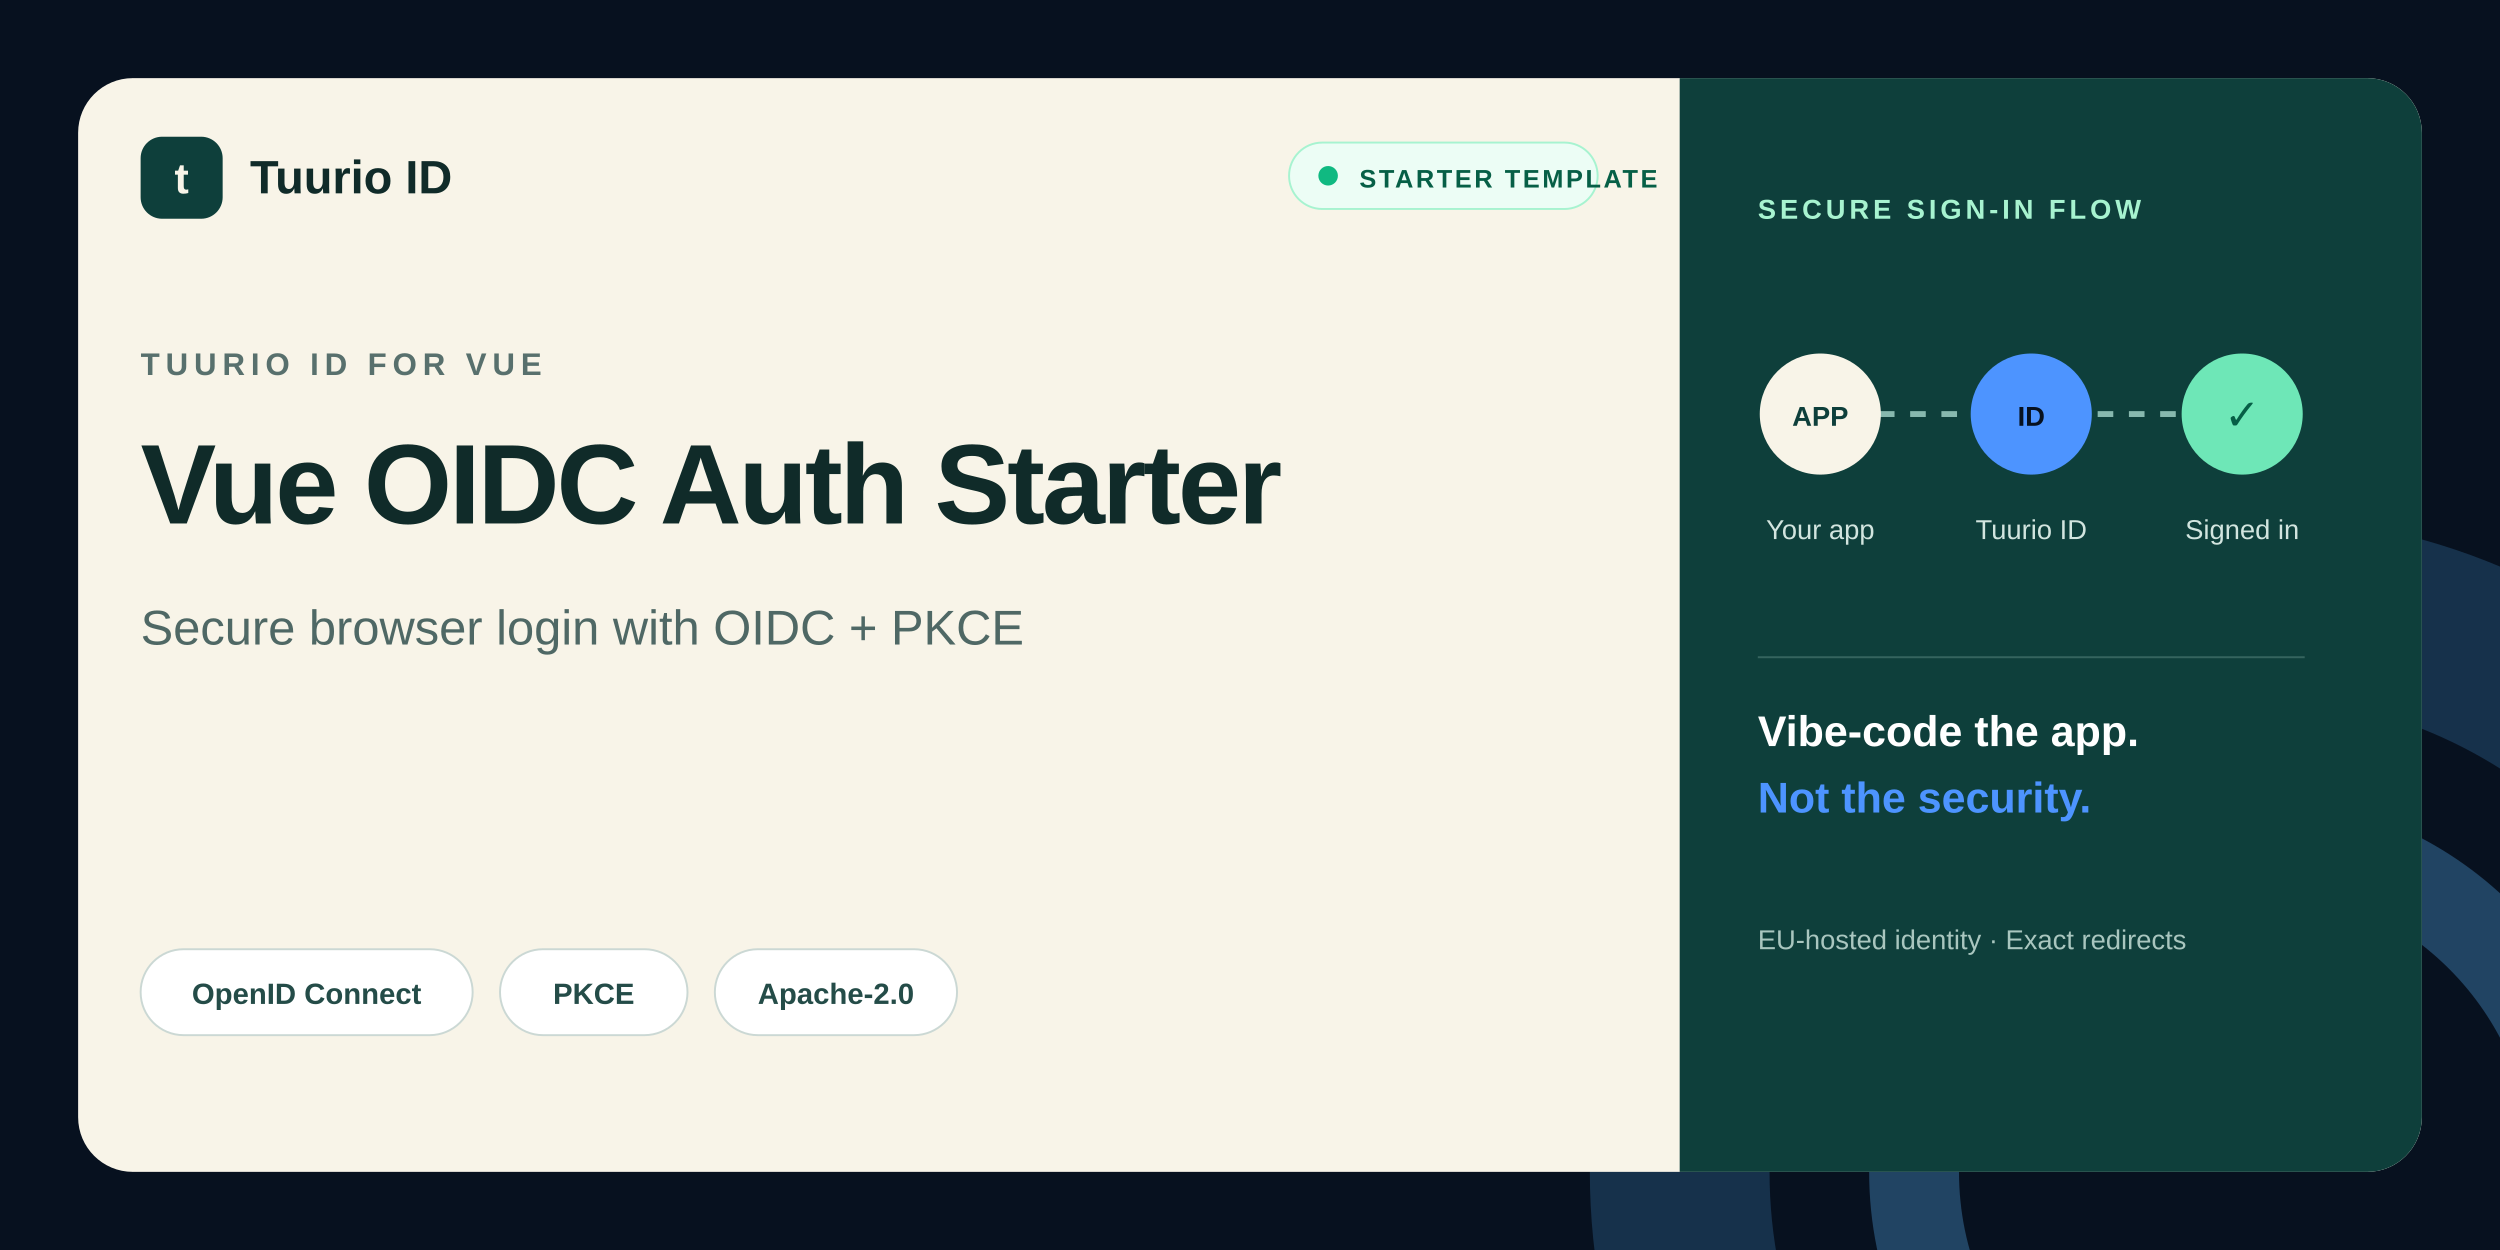
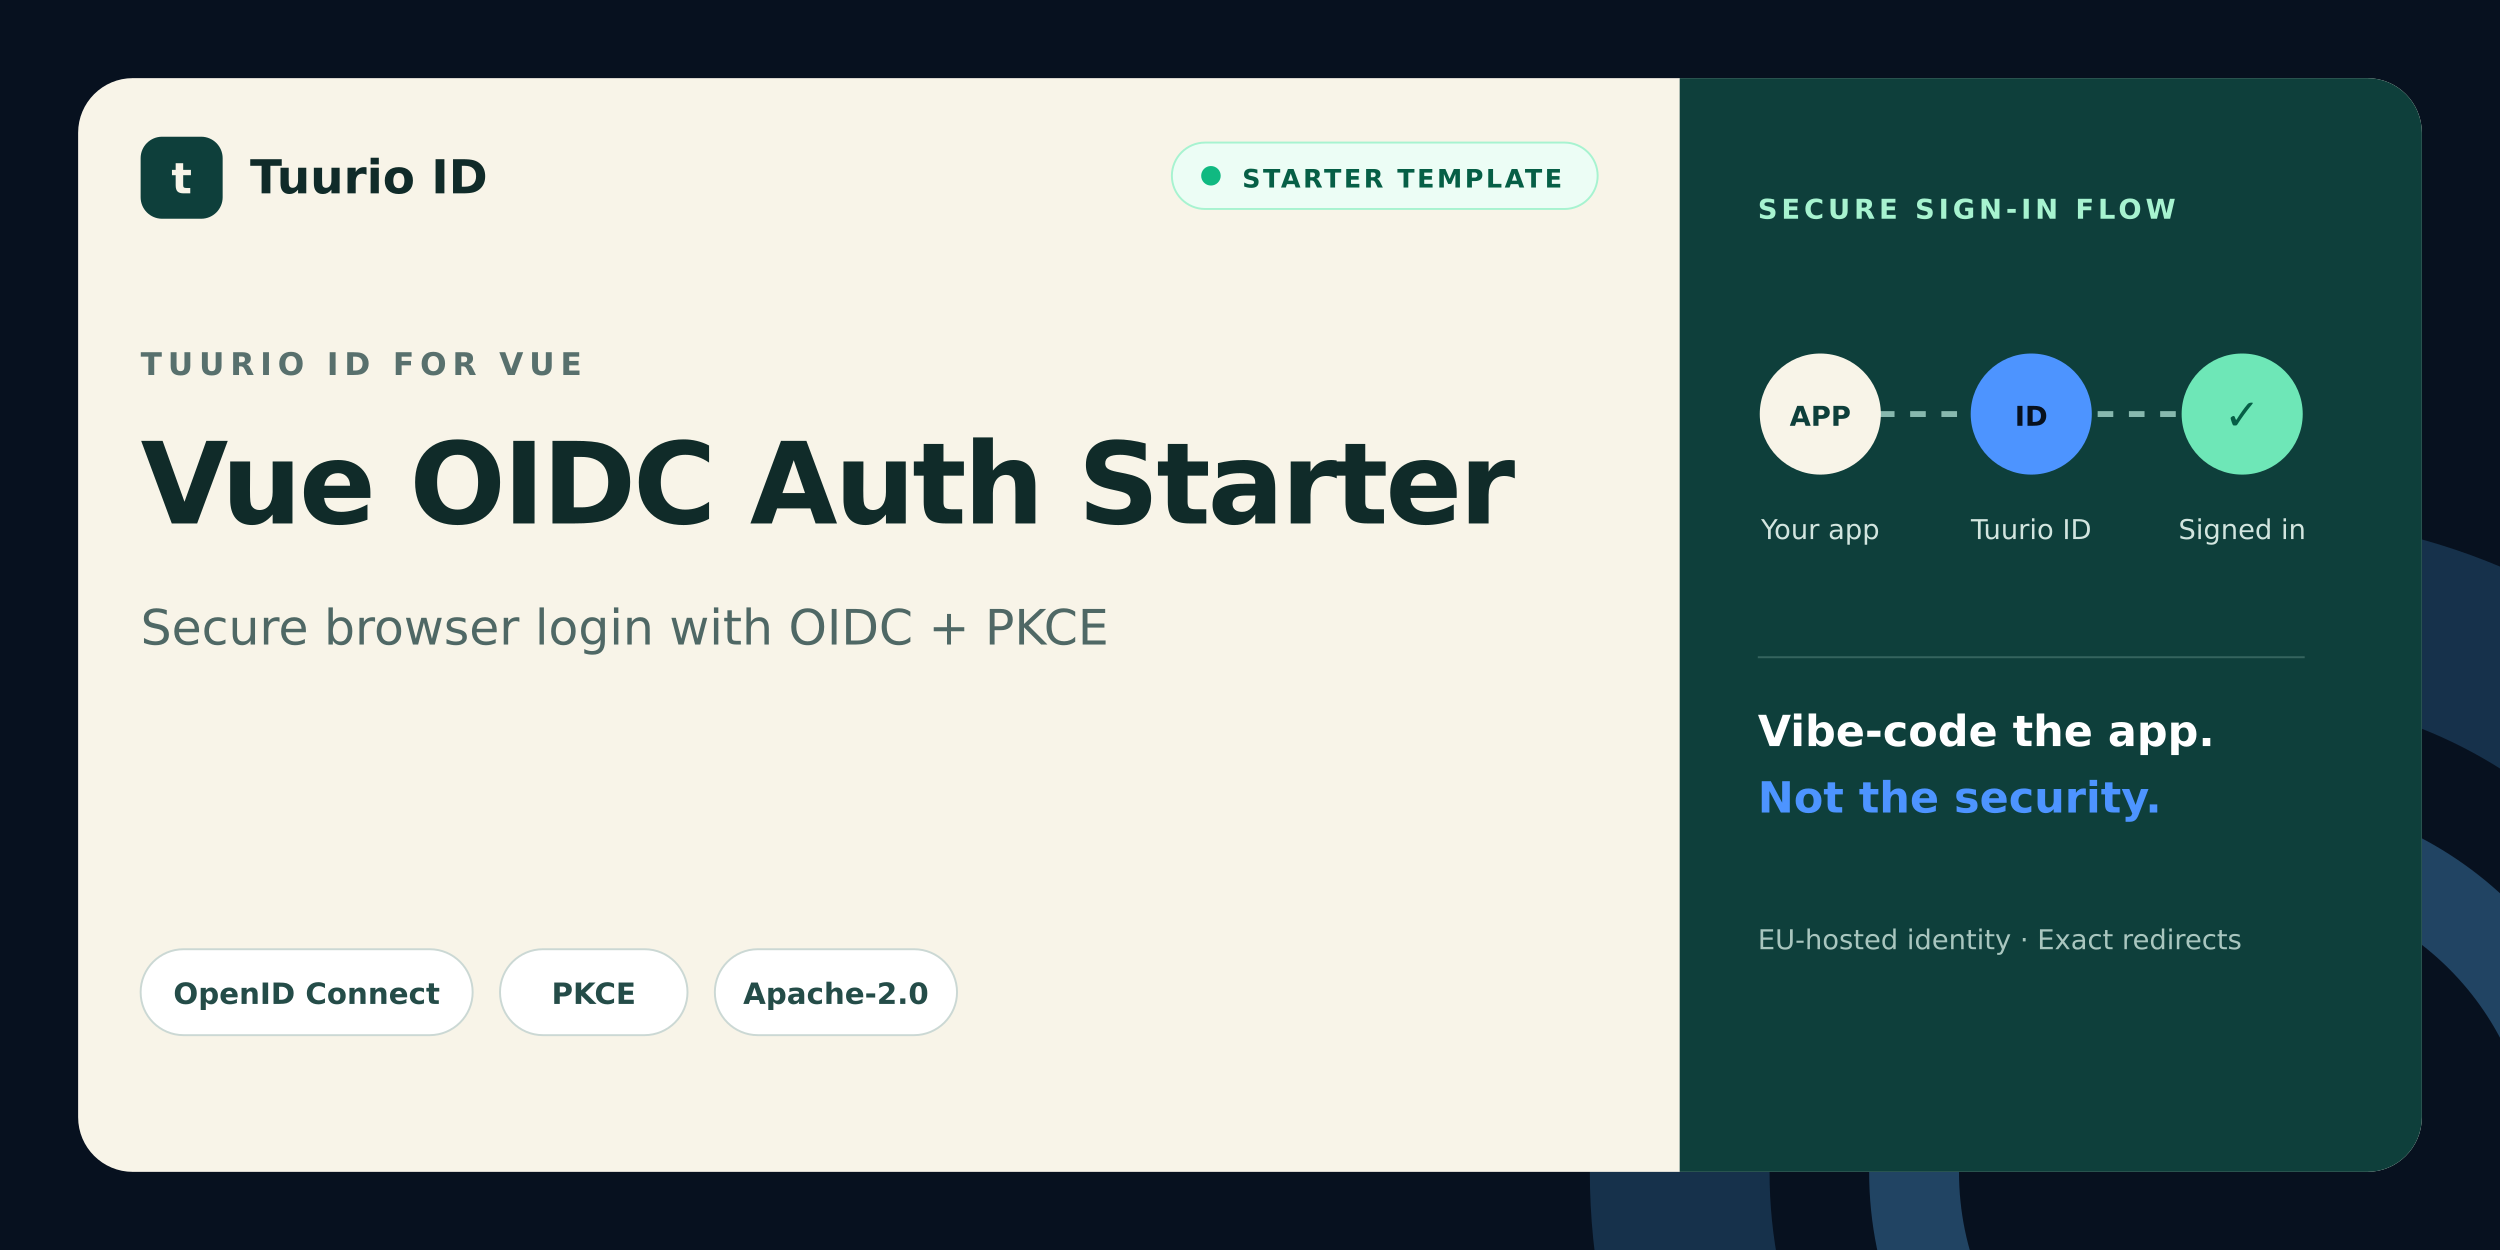
<svg xmlns="http://www.w3.org/2000/svg" width="1280" height="640" viewBox="0 0 1280 640">
  <rect width="1280" height="640" fill="#07111f" />
  <circle cx="1150" cy="600" r="290" fill="none" stroke="#16314b" stroke-width="92" />
  <circle cx="1150" cy="600" r="170" fill="none" stroke="#214463" stroke-width="46" />
  <rect x="40" y="40" width="1200" height="560" rx="28" fill="#f8f4e8" />
  <path d="M860 40h352a28 28 0 0 1 28 28v504a28 28 0 0 1-28 28H860z" fill="#0e3f3b" />
  <rect x="72" y="70" width="42" height="42" rx="11" fill="#0e3f3b" />
-   <text x="93" y="99" text-anchor="middle" fill="#f8f4e8" font-family="Arial, Helvetica, sans-serif" font-size="22" font-weight="700">t</text>
-   <text x="128" y="99" fill="#102b29" font-family="Arial, Helvetica, sans-serif" font-size="24" font-weight="700">Tuurio ID</text>
-   <rect x="660" y="73" width="158" height="34" rx="17" fill="#ecfdf5" stroke="#a7f3d0" />
-   <circle cx="680" cy="90" r="5" fill="#10b981" />
-   <text x="696" y="96" fill="#065f46" font-family="Arial, Helvetica, sans-serif" font-size="13" font-weight="700" letter-spacing="1.3">STARTER TEMPLATE</text>
-   <text x="72" y="192" fill="#58706d" font-family="Arial, Helvetica, sans-serif" font-size="16" font-weight="700" letter-spacing="3">TUURIO ID FOR VUE</text>
-   <text x="72" y="268" fill="#102b29" font-family="Arial, Helvetica, sans-serif" font-size="58" font-weight="700" letter-spacing="-1.5">
+   <text x="93" y="99" text-anchor="middle" fill="#f8f4e8" font-family="DejaVu Sans, Arial, Helvetica, sans-serif" font-size="22" font-weight="700">t</text>
+   <text x="128" y="99" fill="#102b29" font-family="DejaVu Sans, Arial, Helvetica, sans-serif" font-size="24" font-weight="700">Tuurio ID</text>
+   <rect x="600" y="73" width="218" height="34" rx="17" fill="#ecfdf5" stroke="#a7f3d0" />
+   <circle cx="620" cy="90" r="5" fill="#10b981" />
+   <text x="636" y="96" fill="#065f46" font-family="DejaVu Sans, Arial, Helvetica, sans-serif" font-size="13" font-weight="700" letter-spacing="1.3">STARTER TEMPLATE</text>
+   <text x="72" y="192" fill="#58706d" font-family="DejaVu Sans, Arial, Helvetica, sans-serif" font-size="16" font-weight="700" letter-spacing="3">TUURIO ID FOR VUE</text>
+   <text x="72" y="268" fill="#102b29" font-family="DejaVu Sans, Arial, Helvetica, sans-serif" font-size="58" font-weight="700" letter-spacing="-1.5">
    <tspan x="72" dy="0">Vue OIDC Auth Starter</tspan>
  </text>
-   <text x="72" y="330" fill="#4f6865" font-family="Arial, Helvetica, sans-serif" font-size="25">Secure browser login with OIDC + PKCE</text>
+   <text x="72" y="330" fill="#4f6865" font-family="DejaVu Sans, Arial, Helvetica, sans-serif" font-size="25">Secure browser login with OIDC + PKCE</text>
  <g transform="translate(72 486)">
    <rect width="170" height="44" rx="22" fill="#ffffff" stroke="#cbd8d4" />
-     <text x="85" y="28" text-anchor="middle" fill="#244c48" font-family="Arial, Helvetica, sans-serif" font-size="15" font-weight="700">OpenID Connect</text>
+     <text x="85" y="28" text-anchor="middle" fill="#244c48" font-family="DejaVu Sans, Arial, Helvetica, sans-serif" font-size="15" font-weight="700">OpenID Connect</text>
    <rect x="184" width="96" height="44" rx="22" fill="#ffffff" stroke="#cbd8d4" />
-     <text x="232" y="28" text-anchor="middle" fill="#244c48" font-family="Arial, Helvetica, sans-serif" font-size="15" font-weight="700">PKCE</text>
+     <text x="232" y="28" text-anchor="middle" fill="#244c48" font-family="DejaVu Sans, Arial, Helvetica, sans-serif" font-size="15" font-weight="700">PKCE</text>
    <rect x="294" width="124" height="44" rx="22" fill="#ffffff" stroke="#cbd8d4" />
-     <text x="356" y="28" text-anchor="middle" fill="#244c48" font-family="Arial, Helvetica, sans-serif" font-size="15" font-weight="700">Apache-2.0</text>
+     <text x="356" y="28" text-anchor="middle" fill="#244c48" font-family="DejaVu Sans, Arial, Helvetica, sans-serif" font-size="15" font-weight="700">Apache-2.0</text>
  </g>
  <g transform="translate(900 112)">
-     <text x="0" y="0" fill="#a7f3d0" font-family="Arial, Helvetica, sans-serif" font-size="14" font-weight="700" letter-spacing="2">SECURE SIGN-IN FLOW</text>
+     <text x="0" y="0" fill="#a7f3d0" font-family="DejaVu Sans, Arial, Helvetica, sans-serif" font-size="14" font-weight="700" letter-spacing="2">SECURE SIGN-IN FLOW</text>
    <line x1="30" y1="100" x2="250" y2="100" stroke="#87b8ae" stroke-width="3" stroke-dasharray="8 8" />
    <circle cx="32" cy="100" r="31" fill="#f8f4e8" />
    <circle cx="140" cy="100" r="31" fill="#4d94ff" />
    <circle cx="248" cy="100" r="31" fill="#6ee7b7" />
-     <text x="32" y="106" text-anchor="middle" fill="#0e3f3b" font-family="Arial, Helvetica, sans-serif" font-size="14" font-weight="700">APP</text>
-     <text x="140" y="106" text-anchor="middle" fill="#07111f" font-family="Arial, Helvetica, sans-serif" font-size="14" font-weight="700">ID</text>
-     <text x="248" y="108" text-anchor="middle" fill="#065f46" font-family="Arial, Helvetica, sans-serif" font-size="22" font-weight="700">✓</text>
-     <text x="32" y="164" text-anchor="middle" fill="#d2e5df" font-family="Arial, Helvetica, sans-serif" font-size="14">Your app</text>
-     <text x="140" y="164" text-anchor="middle" fill="#d2e5df" font-family="Arial, Helvetica, sans-serif" font-size="14">Tuurio ID</text>
-     <text x="248" y="164" text-anchor="middle" fill="#d2e5df" font-family="Arial, Helvetica, sans-serif" font-size="14">Signed in</text>
+     <text x="32" y="106" text-anchor="middle" fill="#0e3f3b" font-family="DejaVu Sans, Arial, Helvetica, sans-serif" font-size="14" font-weight="700">APP</text>
+     <text x="140" y="106" text-anchor="middle" fill="#07111f" font-family="DejaVu Sans, Arial, Helvetica, sans-serif" font-size="14" font-weight="700">ID</text>
+     <text x="248" y="108" text-anchor="middle" fill="#065f46" font-family="DejaVu Sans, Arial, Helvetica, sans-serif" font-size="22" font-weight="700">✓</text>
+     <text x="32" y="164" text-anchor="middle" fill="#d2e5df" font-family="DejaVu Sans, Arial, Helvetica, sans-serif" font-size="14">Your app</text>
+     <text x="140" y="164" text-anchor="middle" fill="#d2e5df" font-family="DejaVu Sans, Arial, Helvetica, sans-serif" font-size="14">Tuurio ID</text>
+     <text x="248" y="164" text-anchor="middle" fill="#d2e5df" font-family="DejaVu Sans, Arial, Helvetica, sans-serif" font-size="14">Signed in</text>
    <rect x="0" y="224" width="280" height="1" fill="#35645e" />
-     <text x="0" y="270" fill="#ffffff" font-family="Arial, Helvetica, sans-serif" font-size="22" font-weight="700">Vibe-code the app.</text>
-     <text x="0" y="304" fill="#4d94ff" font-family="Arial, Helvetica, sans-serif" font-size="22" font-weight="700">Not the security.</text>
-     <text x="0" y="374" fill="#a9c6bf" font-family="Arial, Helvetica, sans-serif" font-size="14">EU-hosted identity · Exact redirects</text>
+     <text x="0" y="270" fill="#ffffff" font-family="DejaVu Sans, Arial, Helvetica, sans-serif" font-size="22" font-weight="700">Vibe-code the app.</text>
+     <text x="0" y="304" fill="#4d94ff" font-family="DejaVu Sans, Arial, Helvetica, sans-serif" font-size="22" font-weight="700">Not the security.</text>
+     <text x="0" y="374" fill="#a9c6bf" font-family="DejaVu Sans, Arial, Helvetica, sans-serif" font-size="14">EU-hosted identity · Exact redirects</text>
  </g>
</svg>
